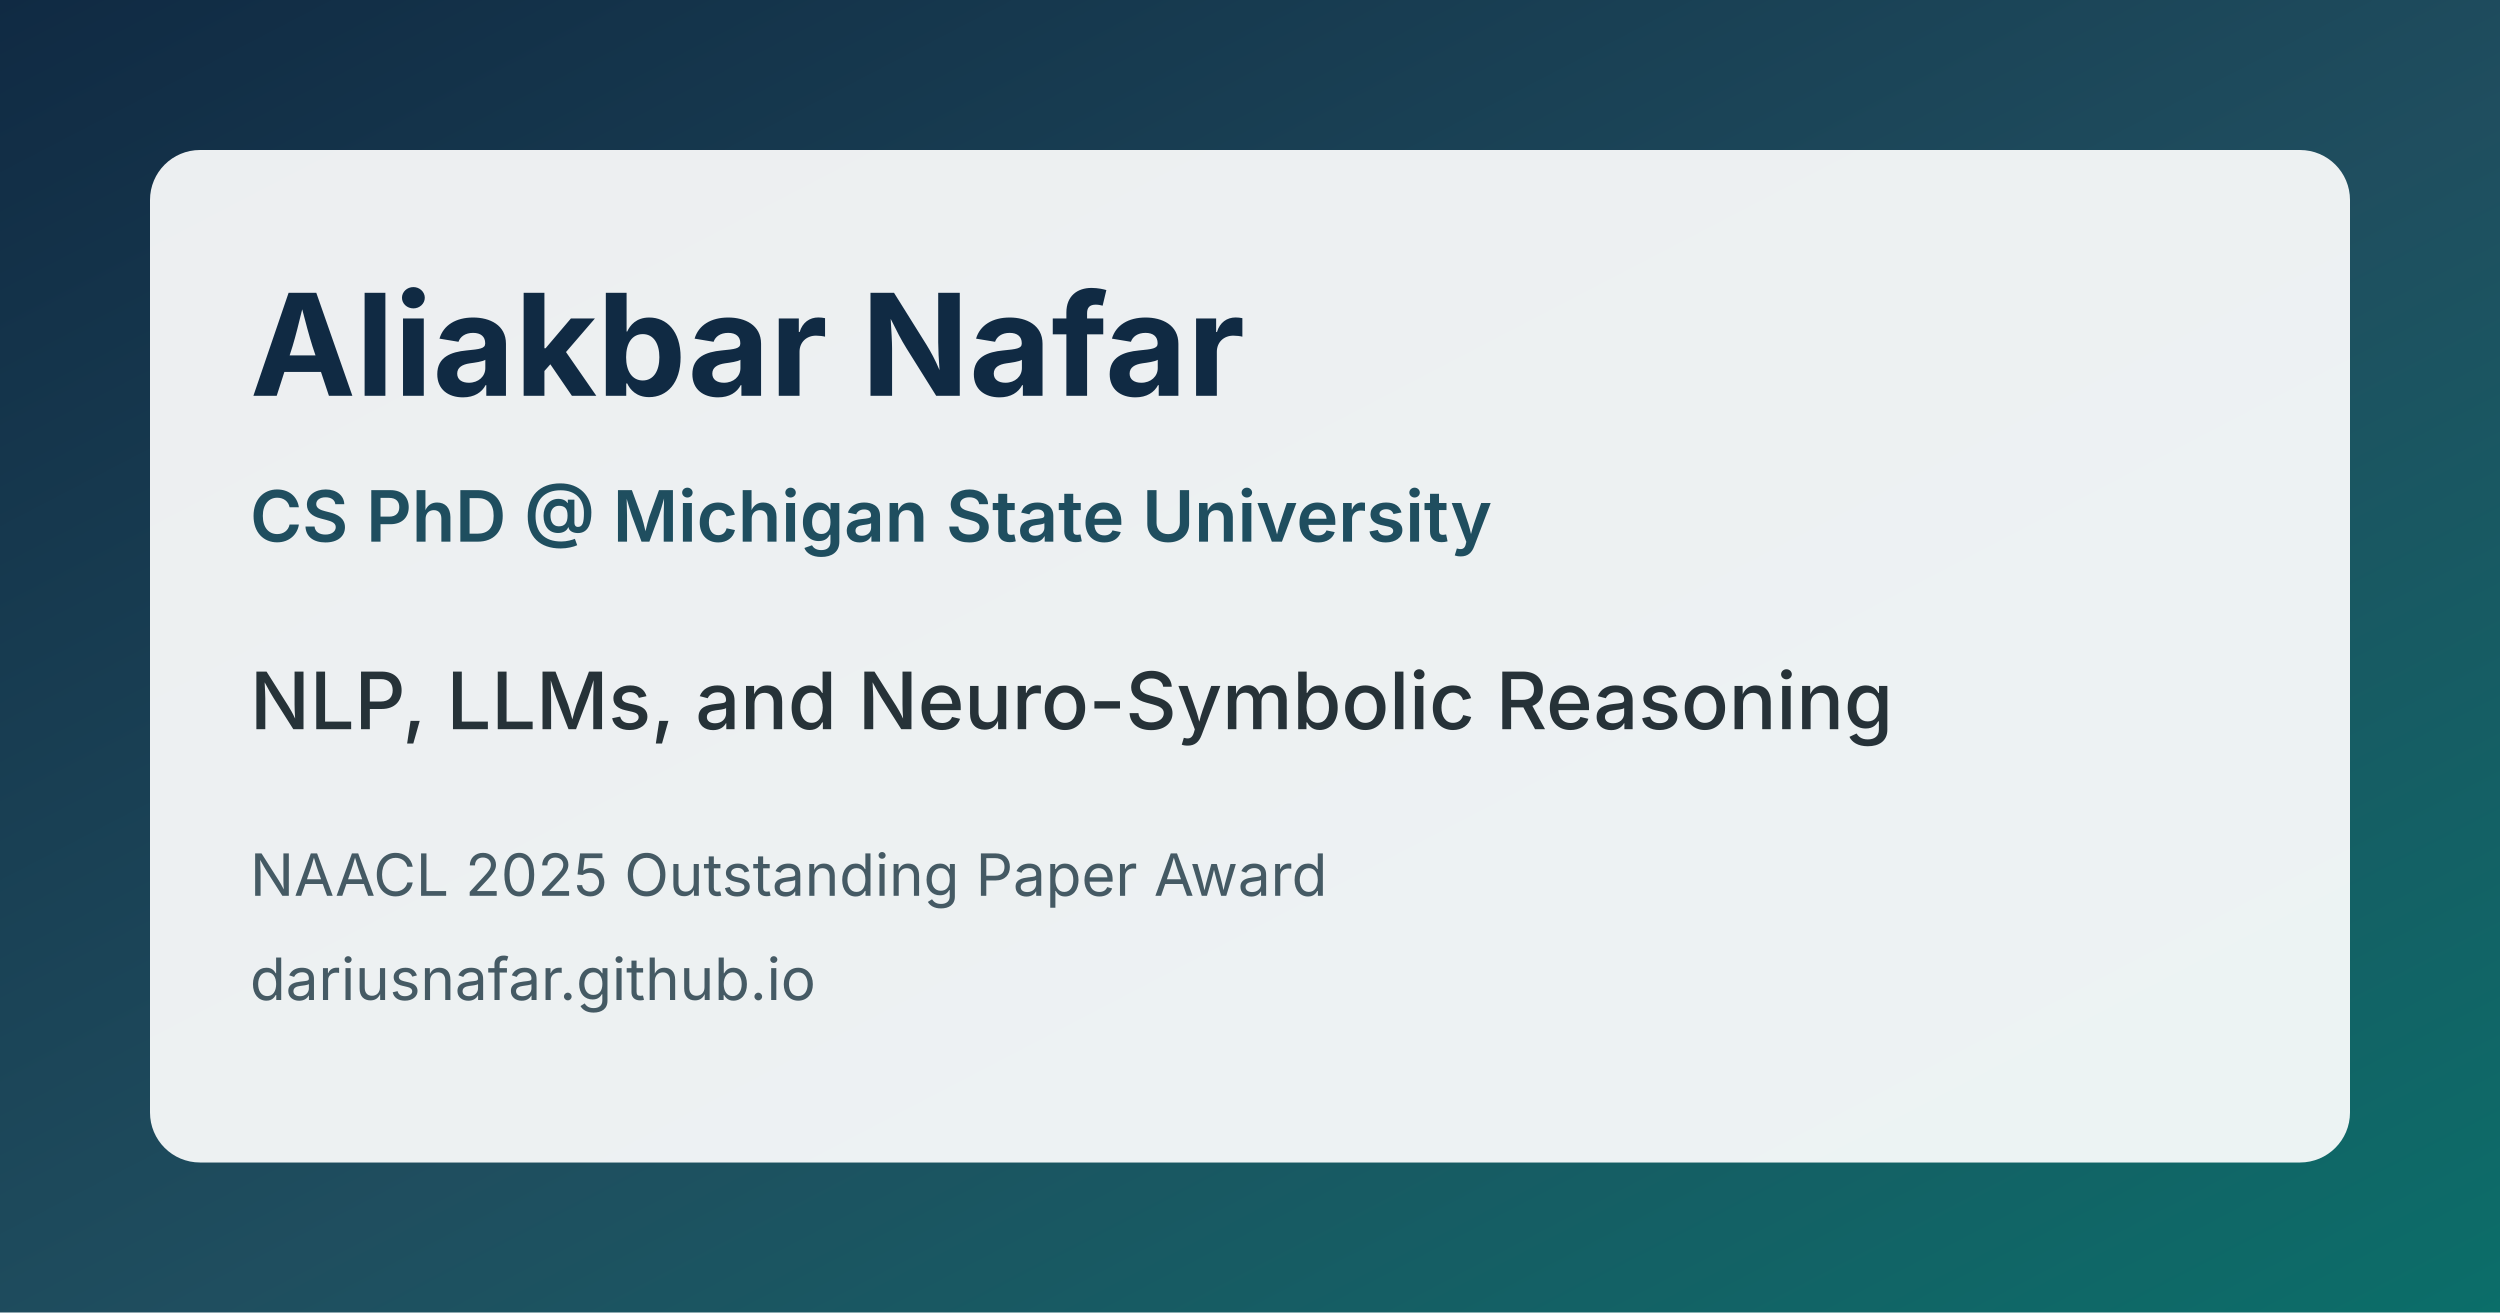
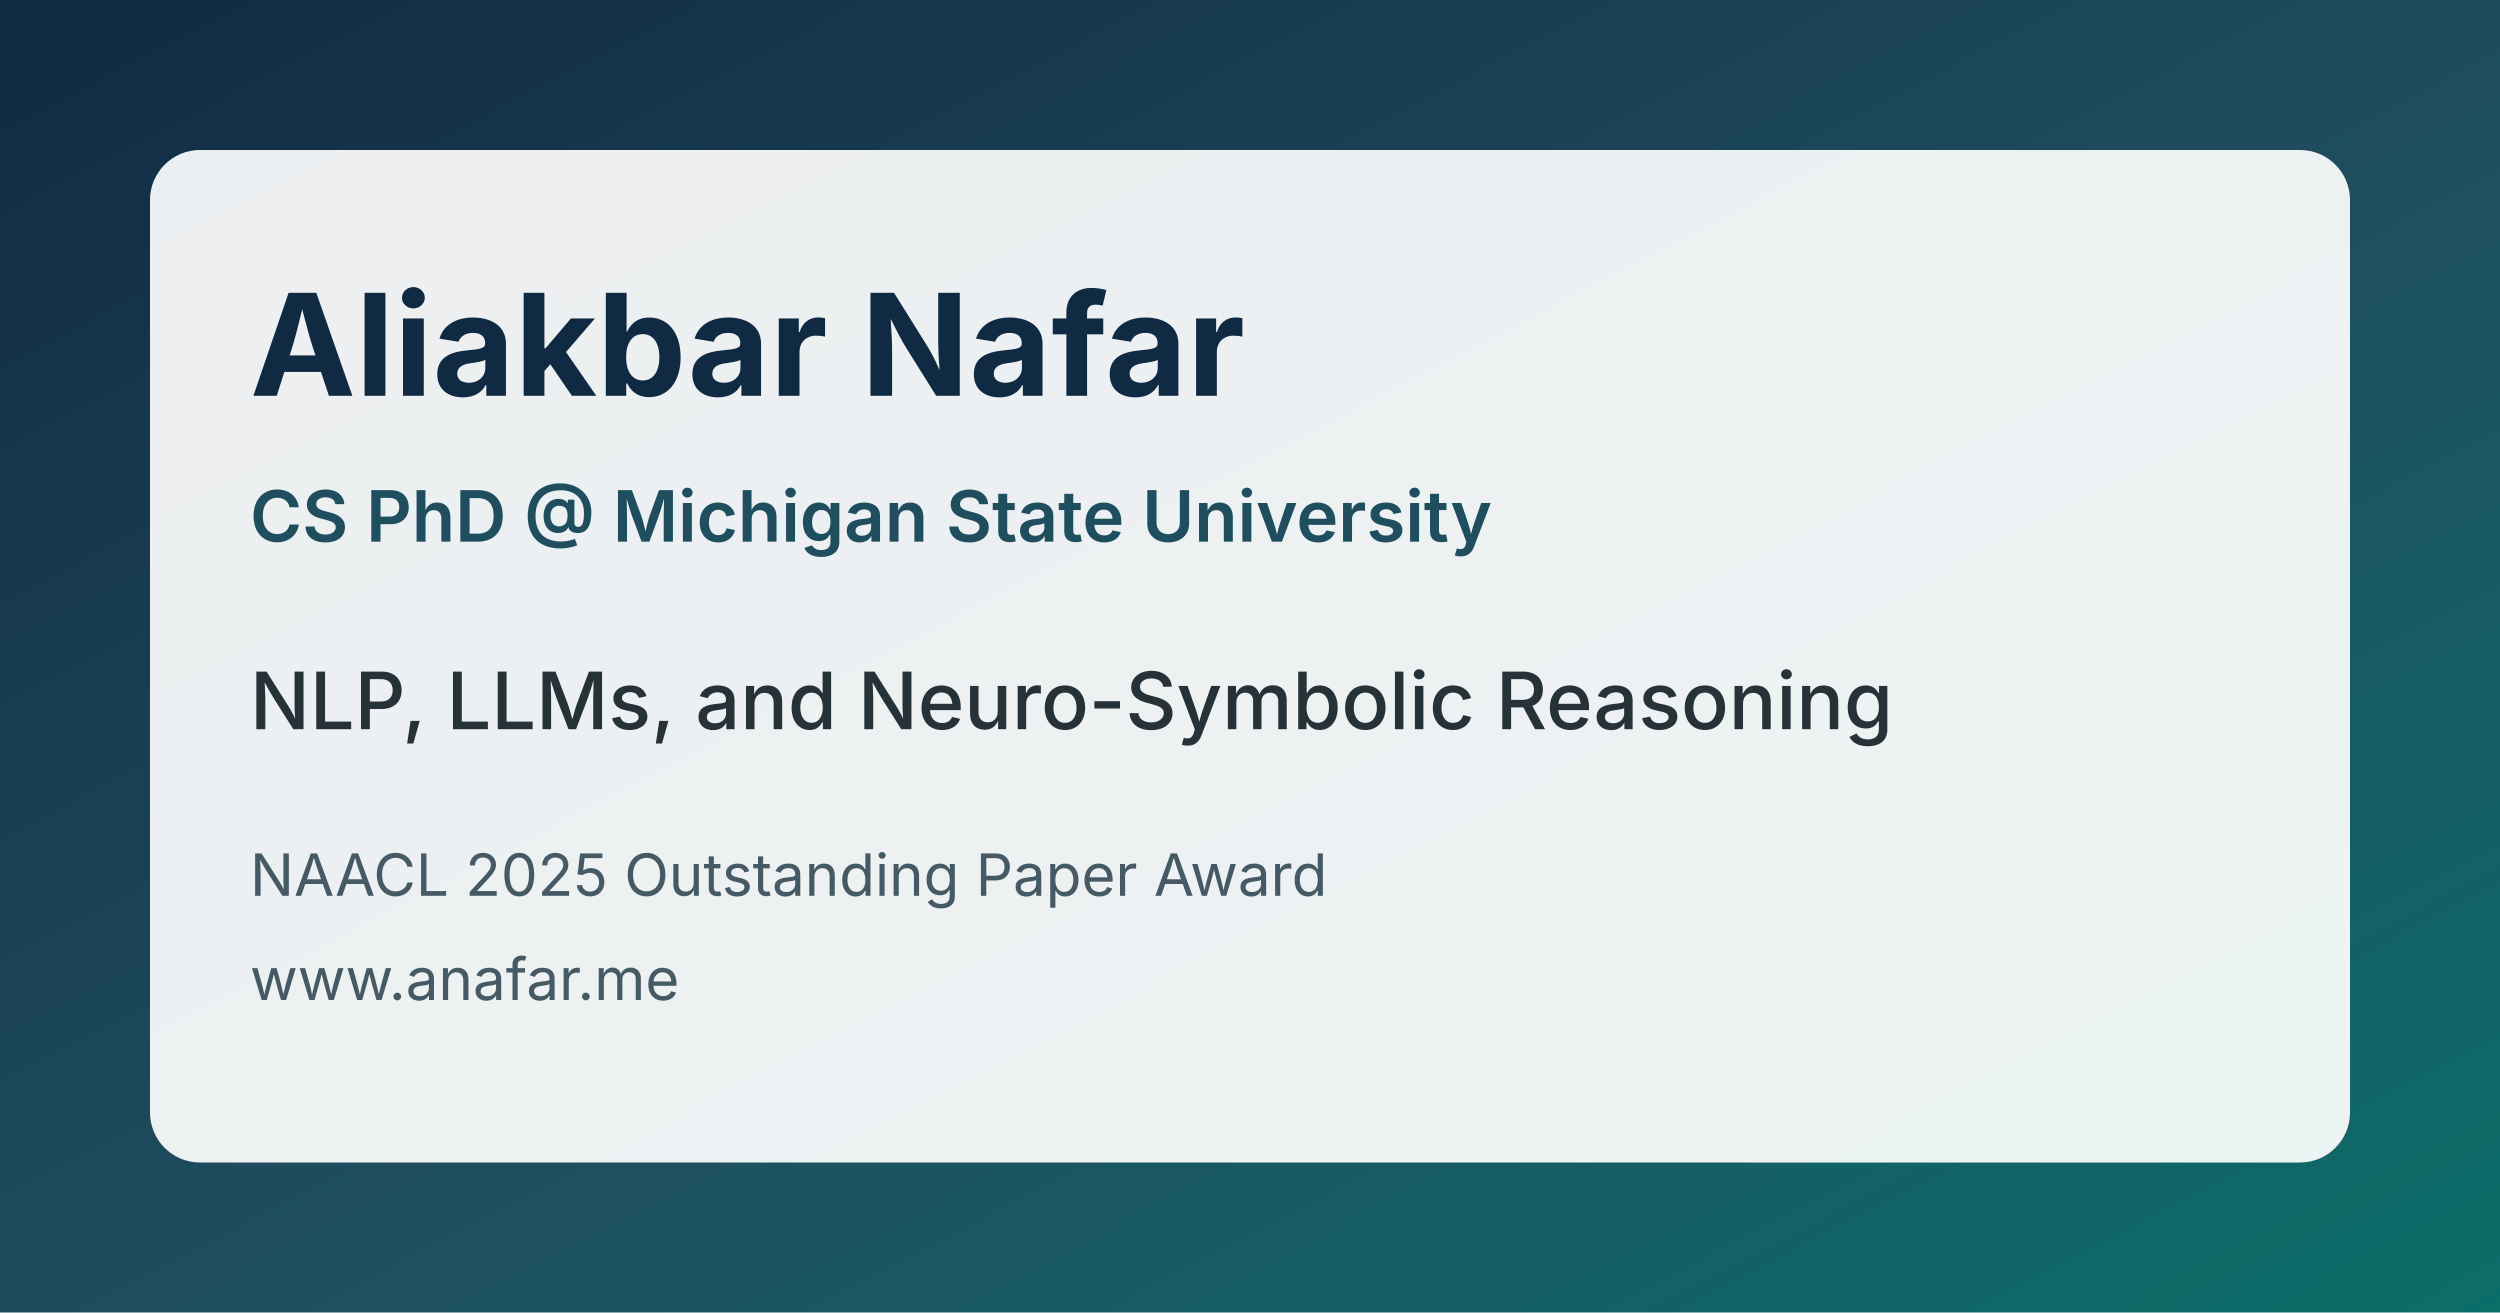
<svg xmlns="http://www.w3.org/2000/svg" width="1200" height="630" viewBox="0 0 1200 630" role="img" aria-labelledby="title desc">
  <defs>
    <linearGradient id="background" x1="0" y1="0" x2="1" y2="1">
      <stop offset="0%" stop-color="#102A43" />
      <stop offset="54%" stop-color="#1F4E5F" />
      <stop offset="100%" stop-color="#0B6E69" />
    </linearGradient>
  </defs>
  <rect width="1200" height="630" fill="url(#background)" />
  <rect x="72" y="72" width="1056" height="486" rx="24" fill="rgba(255,255,255,0.92)" />
  <text x="120" y="190" fill="#102A43" font-family="Inter, Arial, sans-serif" font-size="68" font-weight="700">Aliakbar Nafar</text>
  <text x="120" y="260" fill="#1F4E5F" font-family="Inter, Arial, sans-serif" font-size="34" font-weight="600">CS PhD @ Michigan State University</text>
  <text x="120" y="350" fill="#263238" font-family="Inter, Arial, sans-serif" font-size="38" font-weight="500">NLP, LLMs, and Neuro-Symbolic Reasoning</text>
  <text x="120" y="430" fill="#455A64" font-family="Inter, Arial, sans-serif" font-size="28">NAACL 2025 Outstanding Paper Award</text>
-   <text x="120" y="480" fill="#455A64" font-family="Inter, Arial, sans-serif" font-size="28">dariusnafar.github.io</text>
+   <text x="120" y="480" fill="#455A64" font-family="Inter, Arial, sans-serif" font-size="28">www.anafar.me</text>
</svg>
